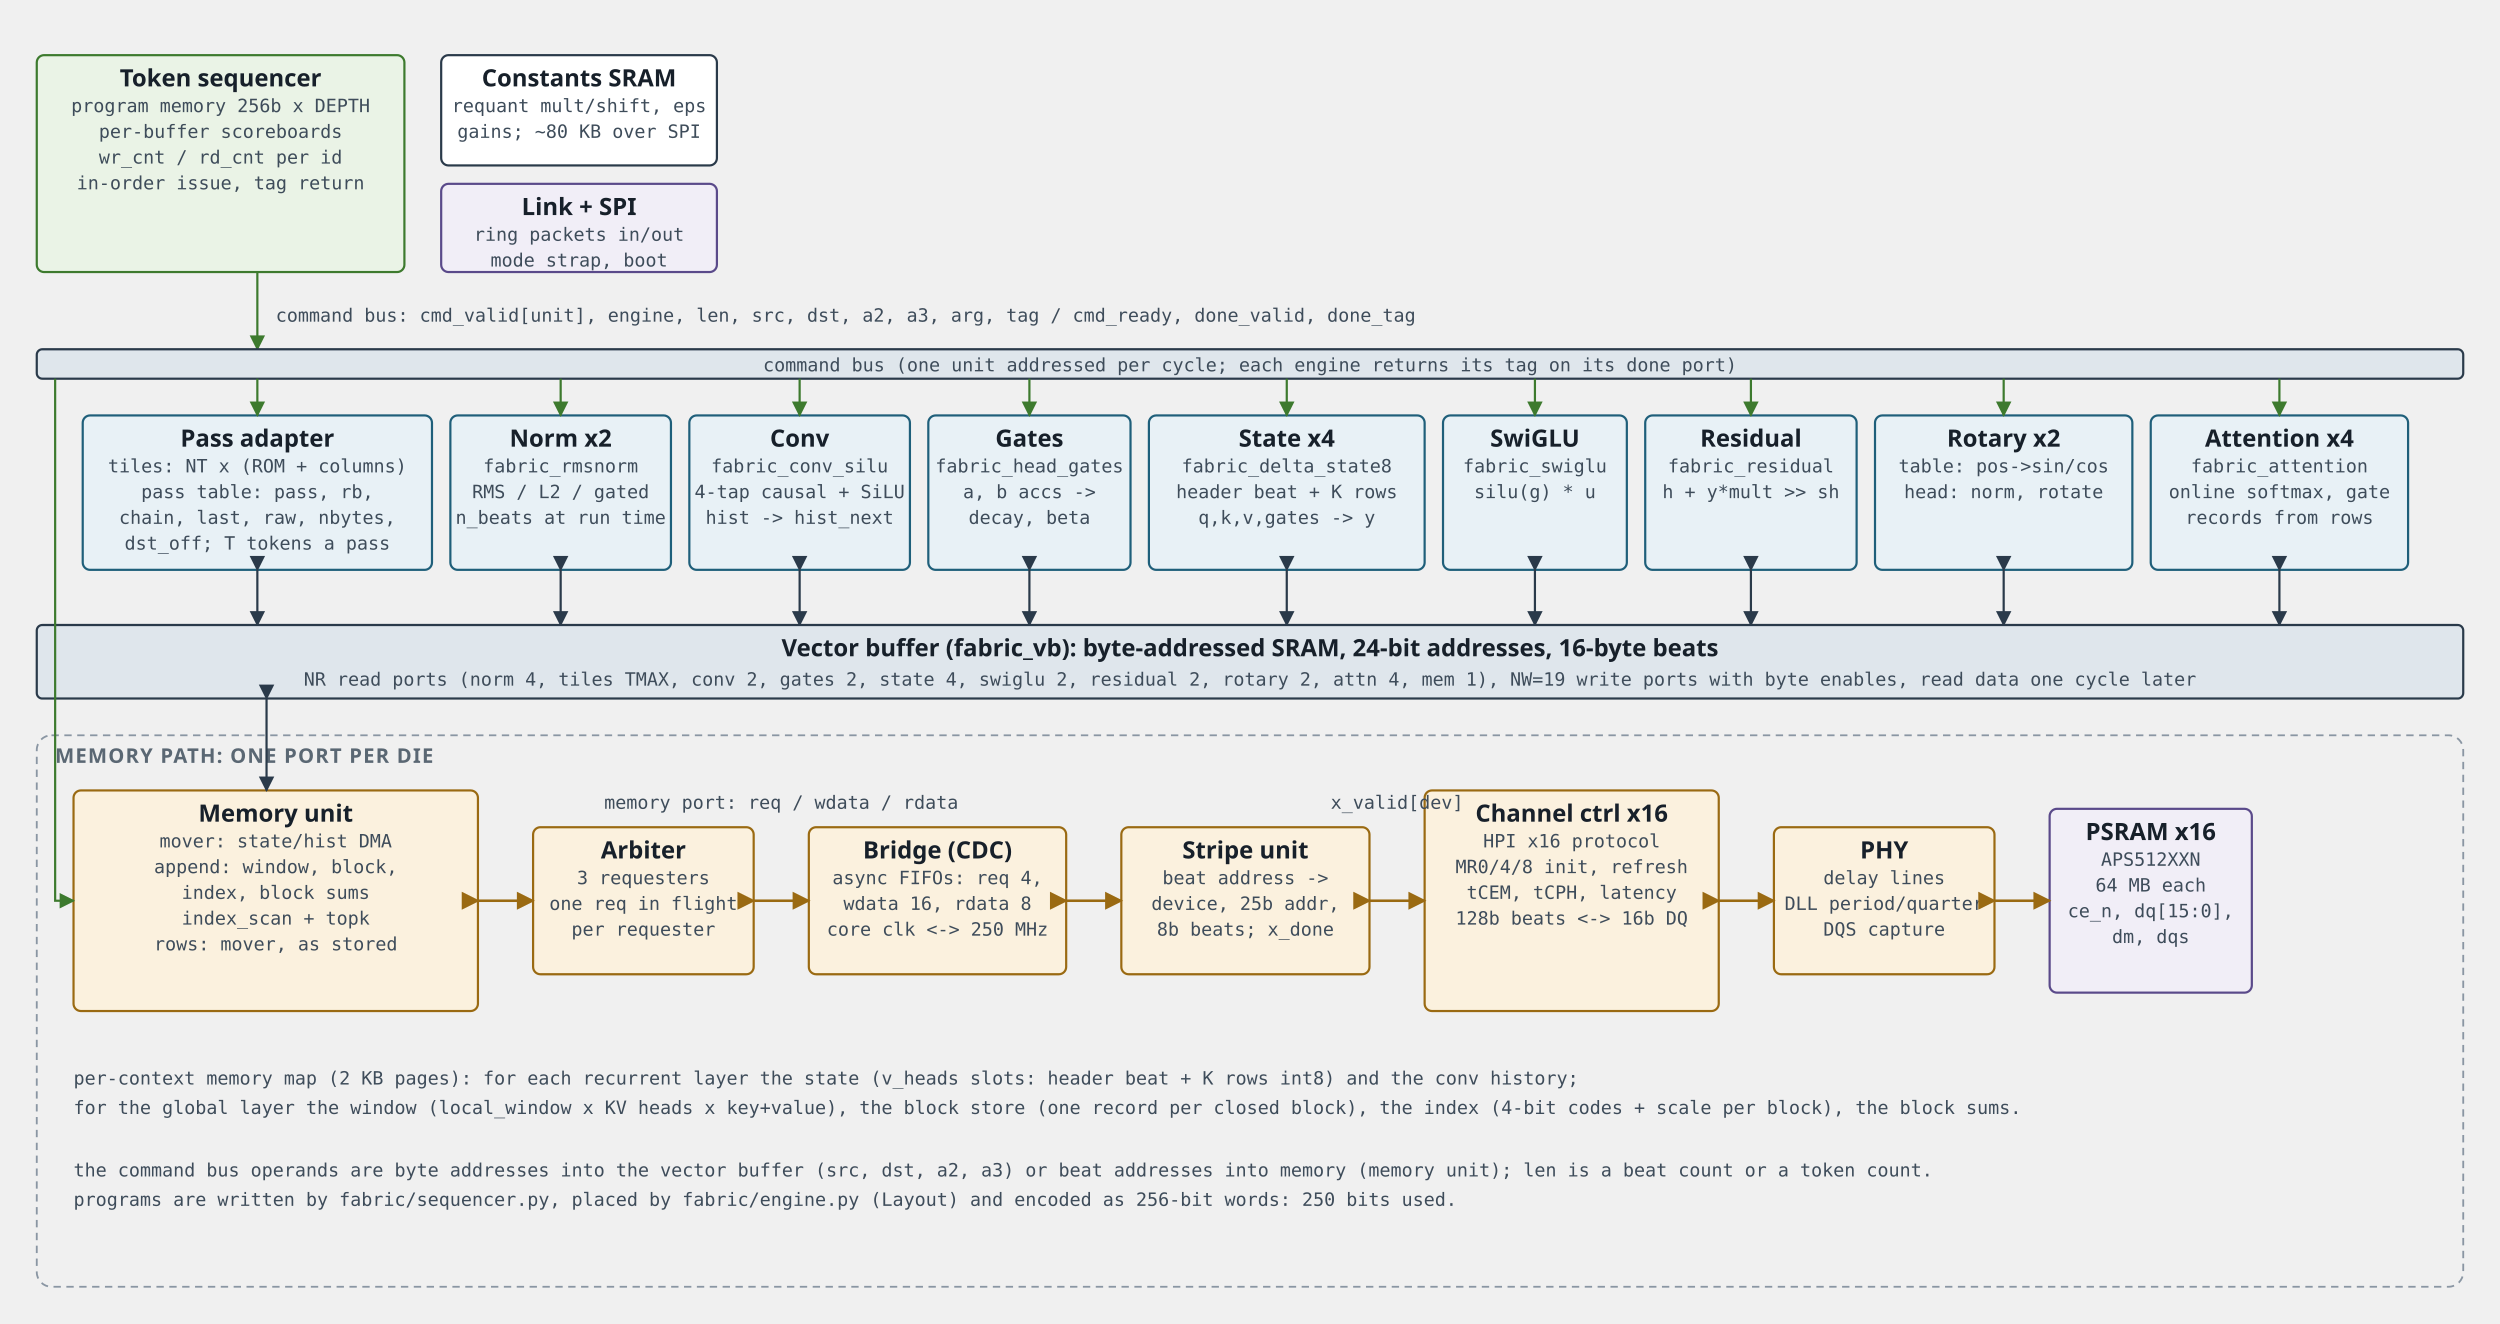
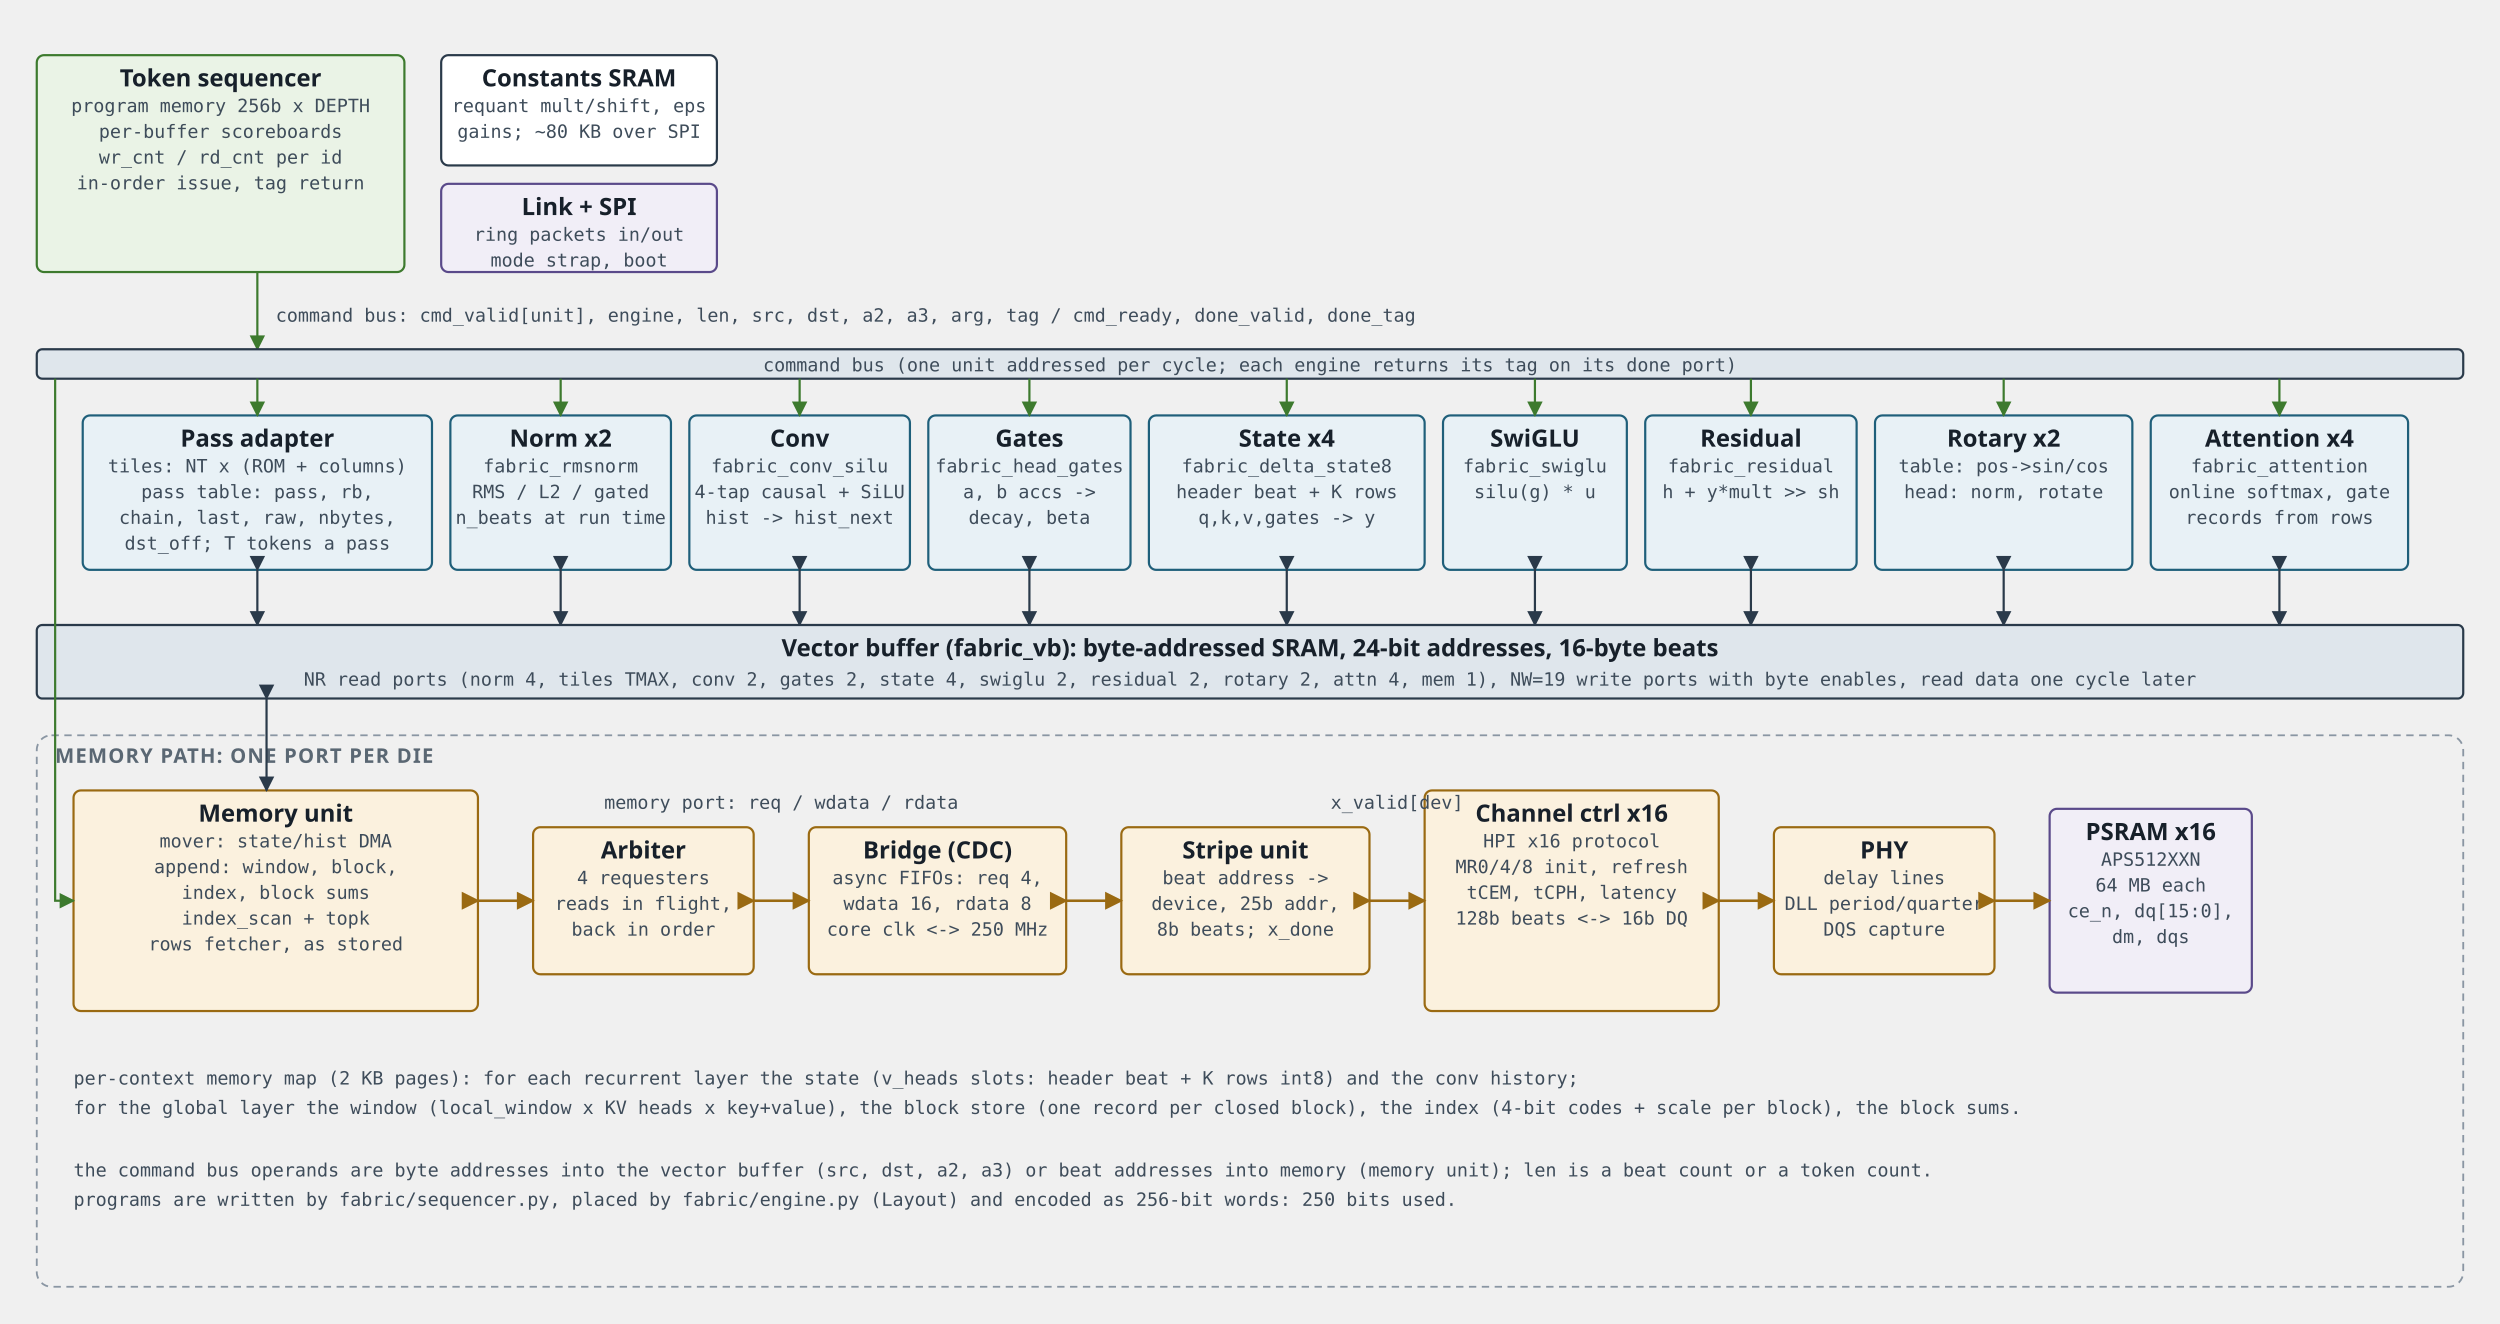
<svg xmlns="http://www.w3.org/2000/svg" viewBox="0 0 1360 720" width="1360" height="720" role="img" aria-label="A layer die: sequencer, command bus, the units behind their adapters, the vector buffer, the memory path">
  <style>
.box{fill:#ffffff;stroke:#2a3a4a;stroke-width:1.2}
.unit{fill:#e8f1f6;stroke:#1f5f7a;stroke-width:1.2}
.mem{fill:#fbf1de;stroke:#9a6a12;stroke-width:1.2}
.ctl{fill:#eaf3e6;stroke:#3d7a2e;stroke-width:1.2}
.ext{fill:#f1eef7;stroke:#5a4a8a;stroke-width:1.2}
.bus{fill:#dfe6ec;stroke:#2a3a4a;stroke-width:1.2}
.group{fill:none;stroke:#8a96a3;stroke-width:1;stroke-dasharray:4 3}
.t{font:12px 'IBM Plex Sans',system-ui,sans-serif;fill:#17202a}
.h{font:600 13px 'IBM Plex Sans',system-ui,sans-serif;fill:#17202a}
.s{font:10px 'IBM Plex Mono',ui-monospace,monospace;fill:#3e4c5a}
.g{font:600 11px 'IBM Plex Sans',system-ui,sans-serif;fill:#5a6773;letter-spacing:.06em}
.e{stroke:#2a3a4a;stroke-width:1.2;fill:none;marker-end:url(#ah)}
.e2{stroke:#2a3a4a;stroke-width:1.2;fill:none;marker-end:url(#ah);marker-start:url(#at)}
.ed{stroke:#9a6a12;stroke-width:1.4;fill:none;marker-end:url(#ahm);marker-start:url(#atm)}
.ec{stroke:#3d7a2e;stroke-width:1.2;fill:none;marker-end:url(#ahc)}
.lbl{font:10px 'IBM Plex Mono',ui-monospace,monospace;fill:#3e4c5a}
</style>
  <defs>
    <marker id="ah" viewBox="0 0 10 10" refX="9" refY="5" markerWidth="7" markerHeight="7" orient="auto-start-reverse">
      <path d="M0 0L10 5L0 10z" fill="#2a3a4a" />
    </marker>
    <marker id="at" viewBox="0 0 10 10" refX="1" refY="5" markerWidth="7" markerHeight="7" orient="auto-start-reverse">
      <path d="M10 0L0 5L10 10z" fill="#2a3a4a" />
    </marker>
    <marker id="ahm" viewBox="0 0 10 10" refX="9" refY="5" markerWidth="7" markerHeight="7" orient="auto-start-reverse">
      <path d="M0 0L10 5L0 10z" fill="#9a6a12" />
    </marker>
    <marker id="atm" viewBox="0 0 10 10" refX="1" refY="5" markerWidth="7" markerHeight="7" orient="auto-start-reverse">
      <path d="M10 0L0 5L10 10z" fill="#9a6a12" />
    </marker>
    <marker id="ahc" viewBox="0 0 10 10" refX="9" refY="5" markerWidth="7" markerHeight="7" orient="auto-start-reverse">
      <path d="M0 0L10 5L0 10z" fill="#3d7a2e" />
    </marker>
  </defs>
  <rect class="ctl" x="20" y="30" width="200" height="118" rx="4" />
  <text class="h" x="120.0" y="47" text-anchor="middle">Token sequencer</text>
  <text class="s" x="120.0" y="61" text-anchor="middle">program memory 256b x DEPTH</text>
  <text class="s" x="120.0" y="75" text-anchor="middle">per-buffer scoreboards</text>
  <text class="s" x="120.0" y="89" text-anchor="middle">wr_cnt / rd_cnt per id</text>
  <text class="s" x="120.0" y="103" text-anchor="middle">in-order issue, tag return</text>
  <rect class="box" x="240" y="30" width="150" height="60" rx="4" />
  <text class="h" x="315.0" y="47" text-anchor="middle">Constants SRAM</text>
  <text class="s" x="315.0" y="61" text-anchor="middle">requant mult/shift, eps</text>
  <text class="s" x="315.0" y="75" text-anchor="middle">gains; ~80 KB over SPI</text>
  <rect class="ext" x="240" y="100" width="150" height="48" rx="4" />
  <text class="h" x="315.0" y="117" text-anchor="middle">Link + SPI</text>
  <text class="s" x="315.0" y="131" text-anchor="middle">ring packets in/out</text>
  <text class="s" x="315.0" y="145" text-anchor="middle">mode strap, boot</text>
  <path class="ec" d="M140 148 L140 190" />
  <text class="lbl" x="150" y="175" text-anchor="start">command bus: cmd_valid[unit], engine, len, src, dst, a2, a3, arg, tag / cmd_ready, done_valid, done_tag</text>
  <rect class="bus" x="20" y="190" width="1320" height="16" rx="3" />
  <text class="s" x="680" y="202" text-anchor="middle">command bus (one unit addressed per cycle; each engine returns its tag on its done port)</text>
  <rect class="unit" x="45" y="226" width="190" height="84" rx="4" />
  <text class="h" x="140.0" y="243" text-anchor="middle">Pass adapter</text>
  <text class="s" x="140.0" y="257" text-anchor="middle">tiles: NT x (ROM + columns)</text>
  <text class="s" x="140.0" y="271" text-anchor="middle">pass table: pass, rb,</text>
  <text class="s" x="140.0" y="285" text-anchor="middle">chain, last, raw, nbytes,</text>
  <text class="s" x="140.0" y="299" text-anchor="middle">dst_off; T tokens a pass</text>
  <path class="ec" d="M140.0 206 L140.0 226" />
  <path class="e2" d="M140.0 310 L140.0 340" />
  <rect class="unit" x="245" y="226" width="120" height="84" rx="4" />
  <text class="h" x="305.0" y="243" text-anchor="middle">Norm x2</text>
  <text class="s" x="305.0" y="257" text-anchor="middle">fabric_rmsnorm</text>
  <text class="s" x="305.0" y="271" text-anchor="middle">RMS / L2 / gated</text>
  <text class="s" x="305.0" y="285" text-anchor="middle">n_beats at run time</text>
  <path class="ec" d="M305.0 206 L305.0 226" />
  <path class="e2" d="M305.0 310 L305.0 340" />
  <rect class="unit" x="375" y="226" width="120" height="84" rx="4" />
  <text class="h" x="435.0" y="243" text-anchor="middle">Conv</text>
  <text class="s" x="435.0" y="257" text-anchor="middle">fabric_conv_silu</text>
  <text class="s" x="435.0" y="271" text-anchor="middle">4-tap causal + SiLU</text>
  <text class="s" x="435.0" y="285" text-anchor="middle">hist -&gt; hist_next</text>
  <path class="ec" d="M435.0 206 L435.0 226" />
  <path class="e2" d="M435.0 310 L435.0 340" />
  <rect class="unit" x="505" y="226" width="110" height="84" rx="4" />
  <text class="h" x="560.0" y="243" text-anchor="middle">Gates</text>
  <text class="s" x="560.0" y="257" text-anchor="middle">fabric_head_gates</text>
  <text class="s" x="560.0" y="271" text-anchor="middle">a, b accs -&gt;</text>
  <text class="s" x="560.0" y="285" text-anchor="middle">decay, beta</text>
  <path class="ec" d="M560.0 206 L560.0 226" />
  <path class="e2" d="M560.0 310 L560.0 340" />
  <rect class="unit" x="625" y="226" width="150" height="84" rx="4" />
  <text class="h" x="700.0" y="243" text-anchor="middle">State x4</text>
  <text class="s" x="700.0" y="257" text-anchor="middle">fabric_delta_state8</text>
  <text class="s" x="700.0" y="271" text-anchor="middle">header beat + K rows</text>
  <text class="s" x="700.0" y="285" text-anchor="middle">q,k,v,gates -&gt; y</text>
  <path class="ec" d="M700.0 206 L700.0 226" />
  <path class="e2" d="M700.0 310 L700.0 340" />
  <rect class="unit" x="785" y="226" width="100" height="84" rx="4" />
  <text class="h" x="835.0" y="243" text-anchor="middle">SwiGLU</text>
  <text class="s" x="835.0" y="257" text-anchor="middle">fabric_swiglu</text>
  <text class="s" x="835.0" y="271" text-anchor="middle">silu(g) * u</text>
  <path class="ec" d="M835.0 206 L835.0 226" />
  <path class="e2" d="M835.0 310 L835.0 340" />
  <rect class="unit" x="895" y="226" width="115" height="84" rx="4" />
  <text class="h" x="952.5" y="243" text-anchor="middle">Residual</text>
  <text class="s" x="952.5" y="257" text-anchor="middle">fabric_residual</text>
  <text class="s" x="952.5" y="271" text-anchor="middle">h + y*mult &gt;&gt; sh</text>
  <path class="ec" d="M952.5 206 L952.5 226" />
  <path class="e2" d="M952.5 310 L952.5 340" />
  <rect class="unit" x="1020" y="226" width="140" height="84" rx="4" />
  <text class="h" x="1090.0" y="243" text-anchor="middle">Rotary x2</text>
  <text class="s" x="1090.0" y="257" text-anchor="middle">table: pos-&gt;sin/cos</text>
  <text class="s" x="1090.0" y="271" text-anchor="middle">head: norm, rotate</text>
  <path class="ec" d="M1090.0 206 L1090.0 226" />
  <path class="e2" d="M1090.0 310 L1090.0 340" />
  <rect class="unit" x="1170" y="226" width="140" height="84" rx="4" />
  <text class="h" x="1240.0" y="243" text-anchor="middle">Attention x4</text>
  <text class="s" x="1240.0" y="257" text-anchor="middle">fabric_attention</text>
  <text class="s" x="1240.0" y="271" text-anchor="middle">online softmax, gate</text>
  <text class="s" x="1240.0" y="285" text-anchor="middle">records from rows</text>
  <path class="ec" d="M1240.0 206 L1240.0 226" />
  <path class="e2" d="M1240.0 310 L1240.0 340" />
  <rect class="bus" x="20" y="340" width="1320" height="40" rx="3" />
  <text class="h" x="680" y="357" text-anchor="middle">Vector buffer (fabric_vb): byte-addressed SRAM, 24-bit addresses, 16-byte beats</text>
  <text class="s" x="680" y="373" text-anchor="middle">NR read ports (norm 4, tiles TMAX, conv 2, gates 2, state 4, swiglu 2, residual 2, rotary 2, attn 4, mem 1), NW=19 write ports with byte enables, read data one cycle later</text>
  <rect class="group" x="20" y="400" width="1320" height="300" rx="8" />
  <text class="g" x="30" y="415">MEMORY PATH: ONE PORT PER DIE</text>
  <rect class="mem" x="40" y="430" width="220" height="120" rx="4" />
  <text class="h" x="150.0" y="447" text-anchor="middle">Memory unit</text>
  <text class="s" x="150.0" y="461" text-anchor="middle">mover: state/hist DMA</text>
  <text class="s" x="150.0" y="475" text-anchor="middle">append: window, block,</text>
  <text class="s" x="150.0" y="489" text-anchor="middle">index, block sums</text>
  <text class="s" x="150.0" y="503" text-anchor="middle">index_scan + topk</text>
-   <text class="s" x="150.0" y="517" text-anchor="middle">rows: mover, as stored</text>
+   <text class="s" x="150.0" y="517" text-anchor="middle">rows fetcher, as stored</text>
  <path class="e2" d="M145 380 L145 430" />
  <path class="ec" d="M30 206 L30 490 L40 490" />
  <rect class="mem" x="290" y="450" width="120" height="80" rx="4" />
  <text class="h" x="350.0" y="467" text-anchor="middle">Arbiter</text>
-   <text class="s" x="350.0" y="481" text-anchor="middle">3 requesters</text>
-   <text class="s" x="350.0" y="495" text-anchor="middle">one req in flight</text>
-   <text class="s" x="350.0" y="509" text-anchor="middle">per requester</text>
+   <text class="s" x="350.0" y="481" text-anchor="middle">4 requesters</text>
+   <text class="s" x="350.0" y="495" text-anchor="middle">reads in flight,</text>
+   <text class="s" x="350.0" y="509" text-anchor="middle">back in order</text>
  <path class="ed" d="M260 490 L290 490" />
  <rect class="mem" x="440" y="450" width="140" height="80" rx="4" />
  <text class="h" x="510.0" y="467" text-anchor="middle">Bridge (CDC)</text>
  <text class="s" x="510.0" y="481" text-anchor="middle">async FIFOs: req 4,</text>
  <text class="s" x="510.0" y="495" text-anchor="middle">wdata 16, rdata 8</text>
  <text class="s" x="510.0" y="509" text-anchor="middle">core clk &lt;-&gt; 250 MHz</text>
  <path class="ed" d="M410 490 L440 490" />
  <text class="lbl" x="425" y="440" text-anchor="middle">memory port: req / wdata / rdata</text>
  <rect class="mem" x="610" y="450" width="135" height="80" rx="4" />
  <text class="h" x="677.5" y="467" text-anchor="middle">Stripe unit</text>
  <text class="s" x="677.5" y="481" text-anchor="middle">beat address -&gt;</text>
  <text class="s" x="677.5" y="495" text-anchor="middle">device, 25b addr,</text>
  <text class="s" x="677.5" y="509" text-anchor="middle">8b beats; x_done</text>
  <path class="ed" d="M580 490 L610 490" />
  <rect class="mem" x="775" y="430" width="160" height="120" rx="4" />
  <text class="h" x="855.0" y="447" text-anchor="middle">Channel ctrl x16</text>
  <text class="s" x="855.0" y="461" text-anchor="middle">HPI x16 protocol</text>
  <text class="s" x="855.0" y="475" text-anchor="middle">MR0/4/8 init, refresh</text>
  <text class="s" x="855.0" y="489" text-anchor="middle">tCEM, tCPH, latency</text>
  <text class="s" x="855.0" y="503" text-anchor="middle">128b beats &lt;-&gt; 16b DQ</text>
  <path class="ed" d="M745 490 L775 490" />
  <text class="lbl" x="760" y="440" text-anchor="middle">x_valid[dev]</text>
  <rect class="mem" x="965" y="450" width="120" height="80" rx="4" />
  <text class="h" x="1025.0" y="467" text-anchor="middle">PHY</text>
  <text class="s" x="1025.0" y="481" text-anchor="middle">delay lines</text>
  <text class="s" x="1025.0" y="495" text-anchor="middle">DLL period/quarter</text>
  <text class="s" x="1025.0" y="509" text-anchor="middle">DQS capture</text>
  <path class="ed" d="M935 490 L965 490" />
  <rect class="ext" x="1115" y="440" width="110" height="100" rx="4" />
  <text class="h" x="1170.0" y="457" text-anchor="middle">PSRAM x16</text>
  <text class="s" x="1170.0" y="471" text-anchor="middle">APS512XXN</text>
  <text class="s" x="1170.0" y="485" text-anchor="middle">64 MB each</text>
  <text class="s" x="1170.0" y="499" text-anchor="middle">ce_n, dq[15:0],</text>
  <text class="s" x="1170.0" y="513" text-anchor="middle">dm, dqs</text>
  <path class="ed" d="M1085 490 L1115 490" />
  <text class="s" x="40" y="590" text-anchor="start">per-context memory map (2 KB pages): for each recurrent layer the state (v_heads slots: header beat + K rows int8) and the conv history;</text>
  <text class="s" x="40" y="606" text-anchor="start">for the global layer the window (local_window x KV heads x key+value), the block store (one record per closed block), the index (4-bit codes + scale per block), the block sums.</text>
  <text class="s" x="40" y="640" text-anchor="start">the command bus operands are byte addresses into the vector buffer (src, dst, a2, a3) or beat addresses into memory (memory unit); len is a beat count or a token count.</text>
  <text class="s" x="40" y="656" text-anchor="start">programs are written by fabric/sequencer.py, placed by fabric/engine.py (Layout) and encoded as 256-bit words: 250 bits used.</text>
</svg>
